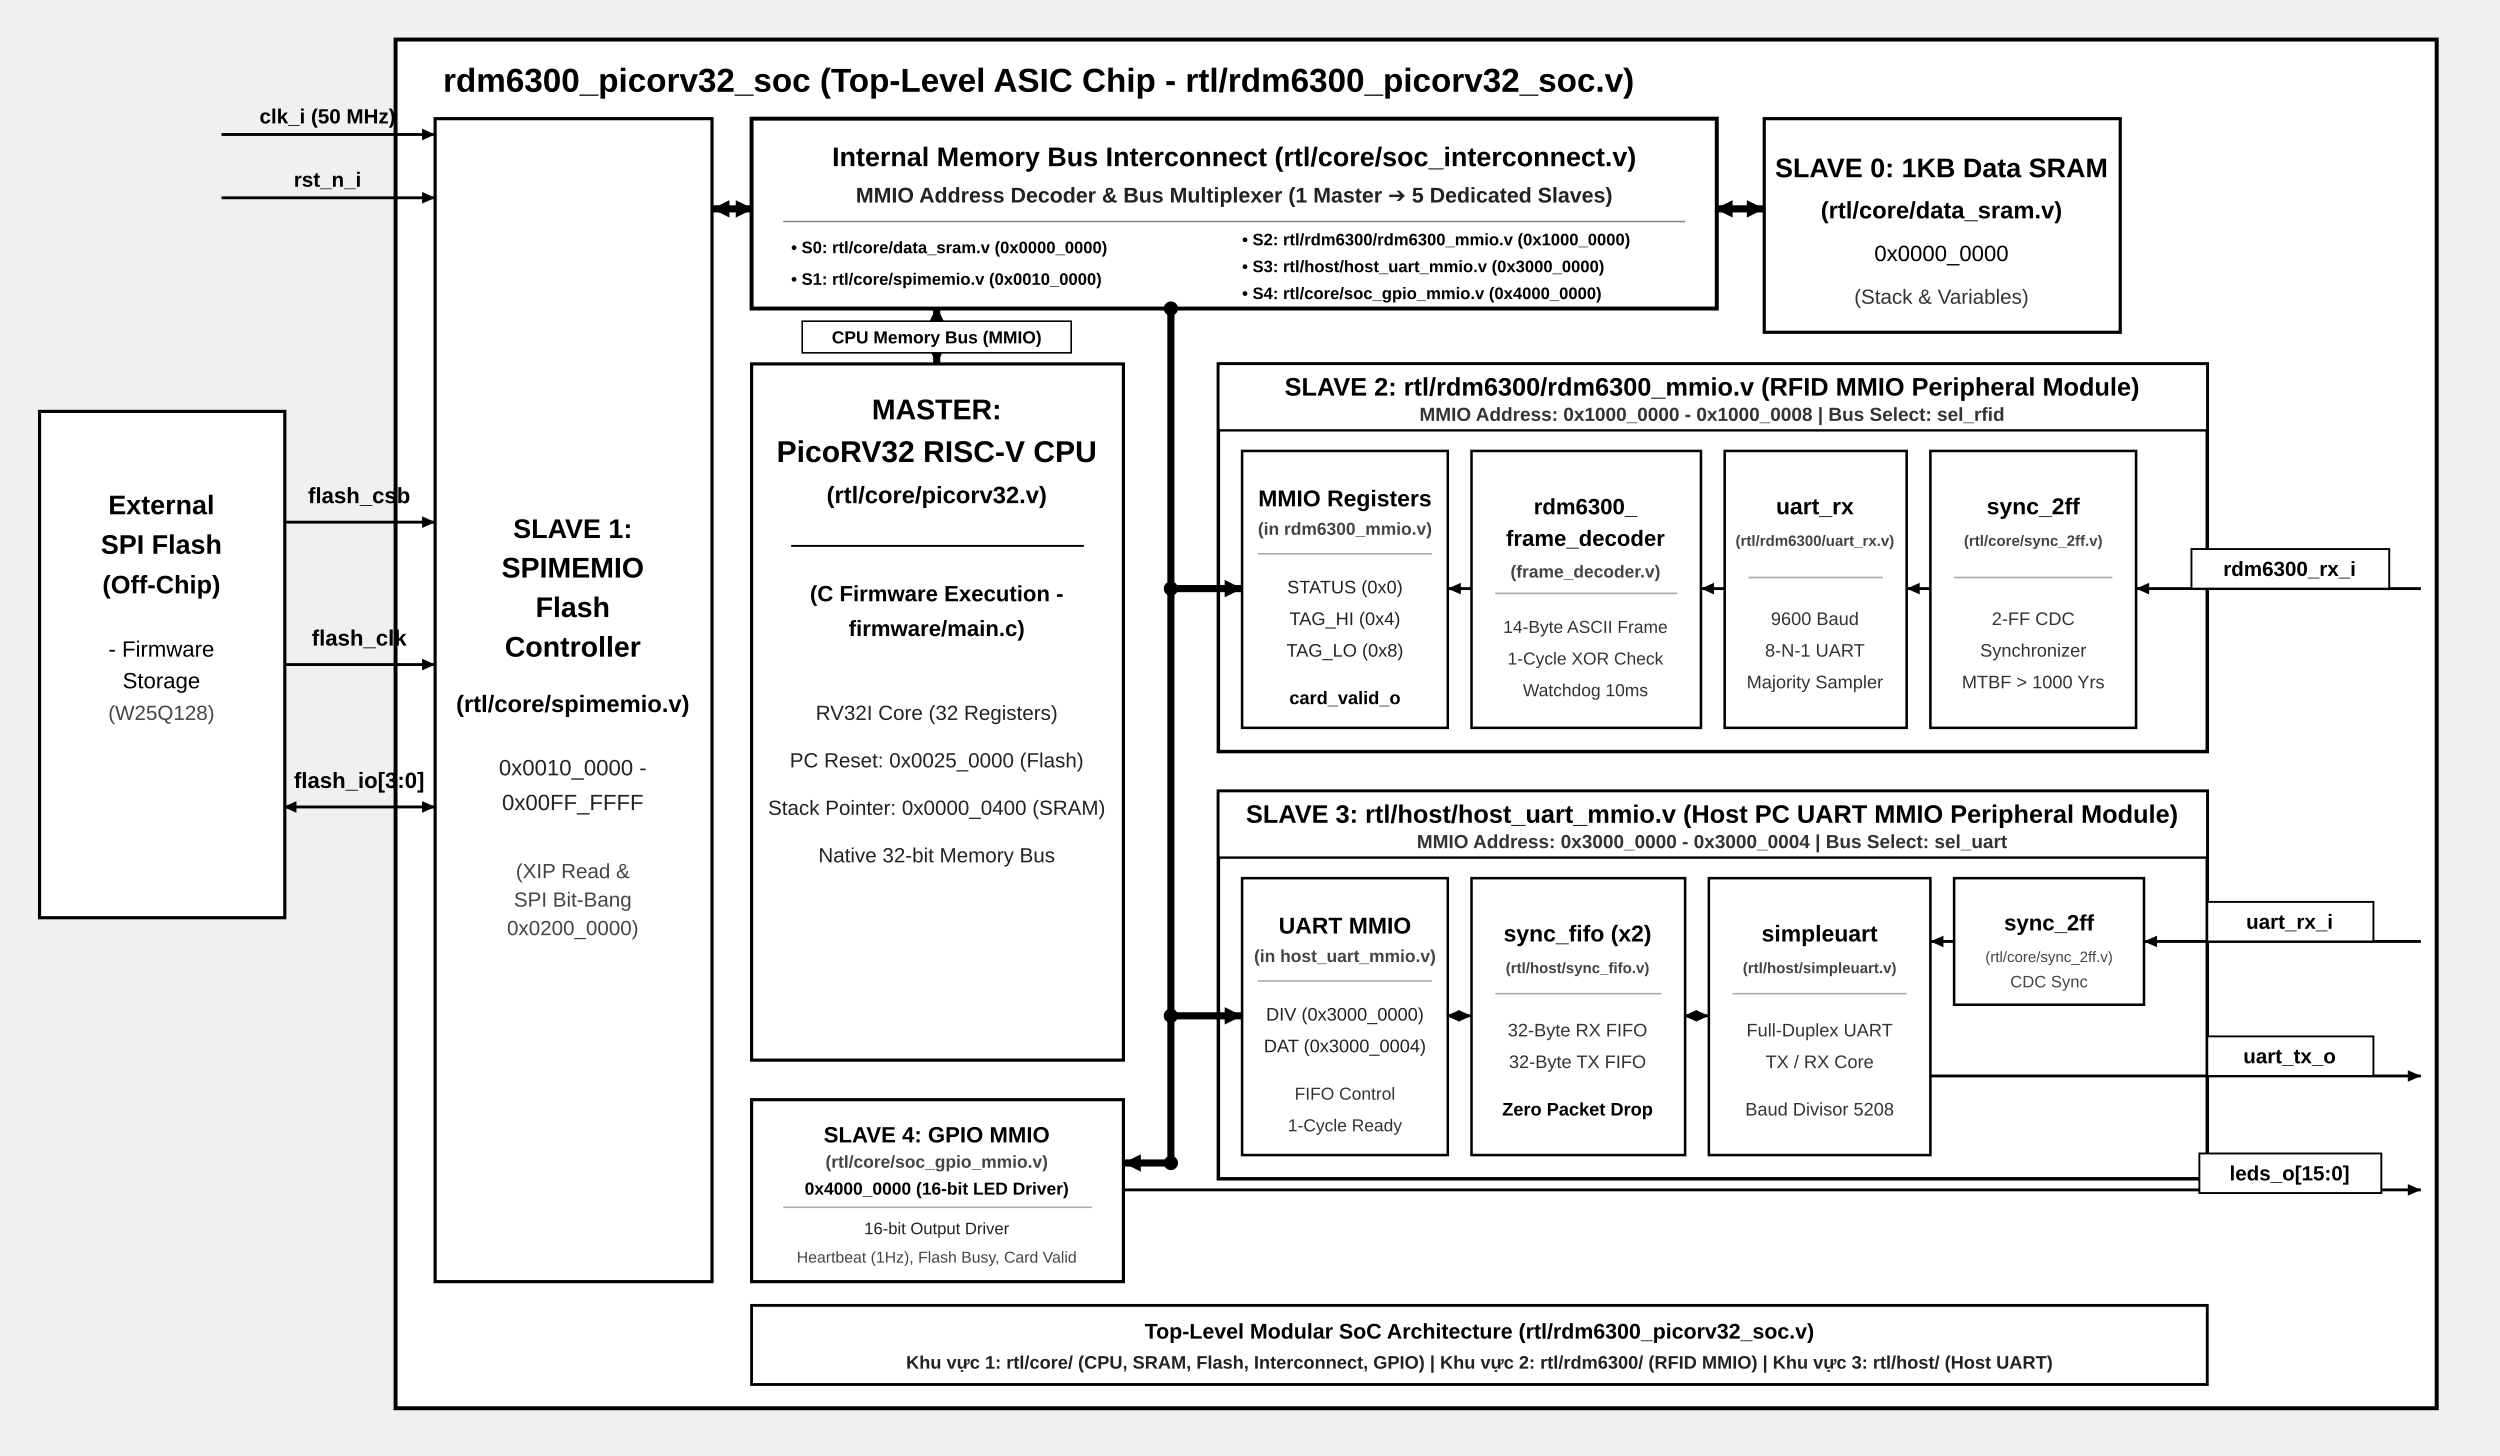
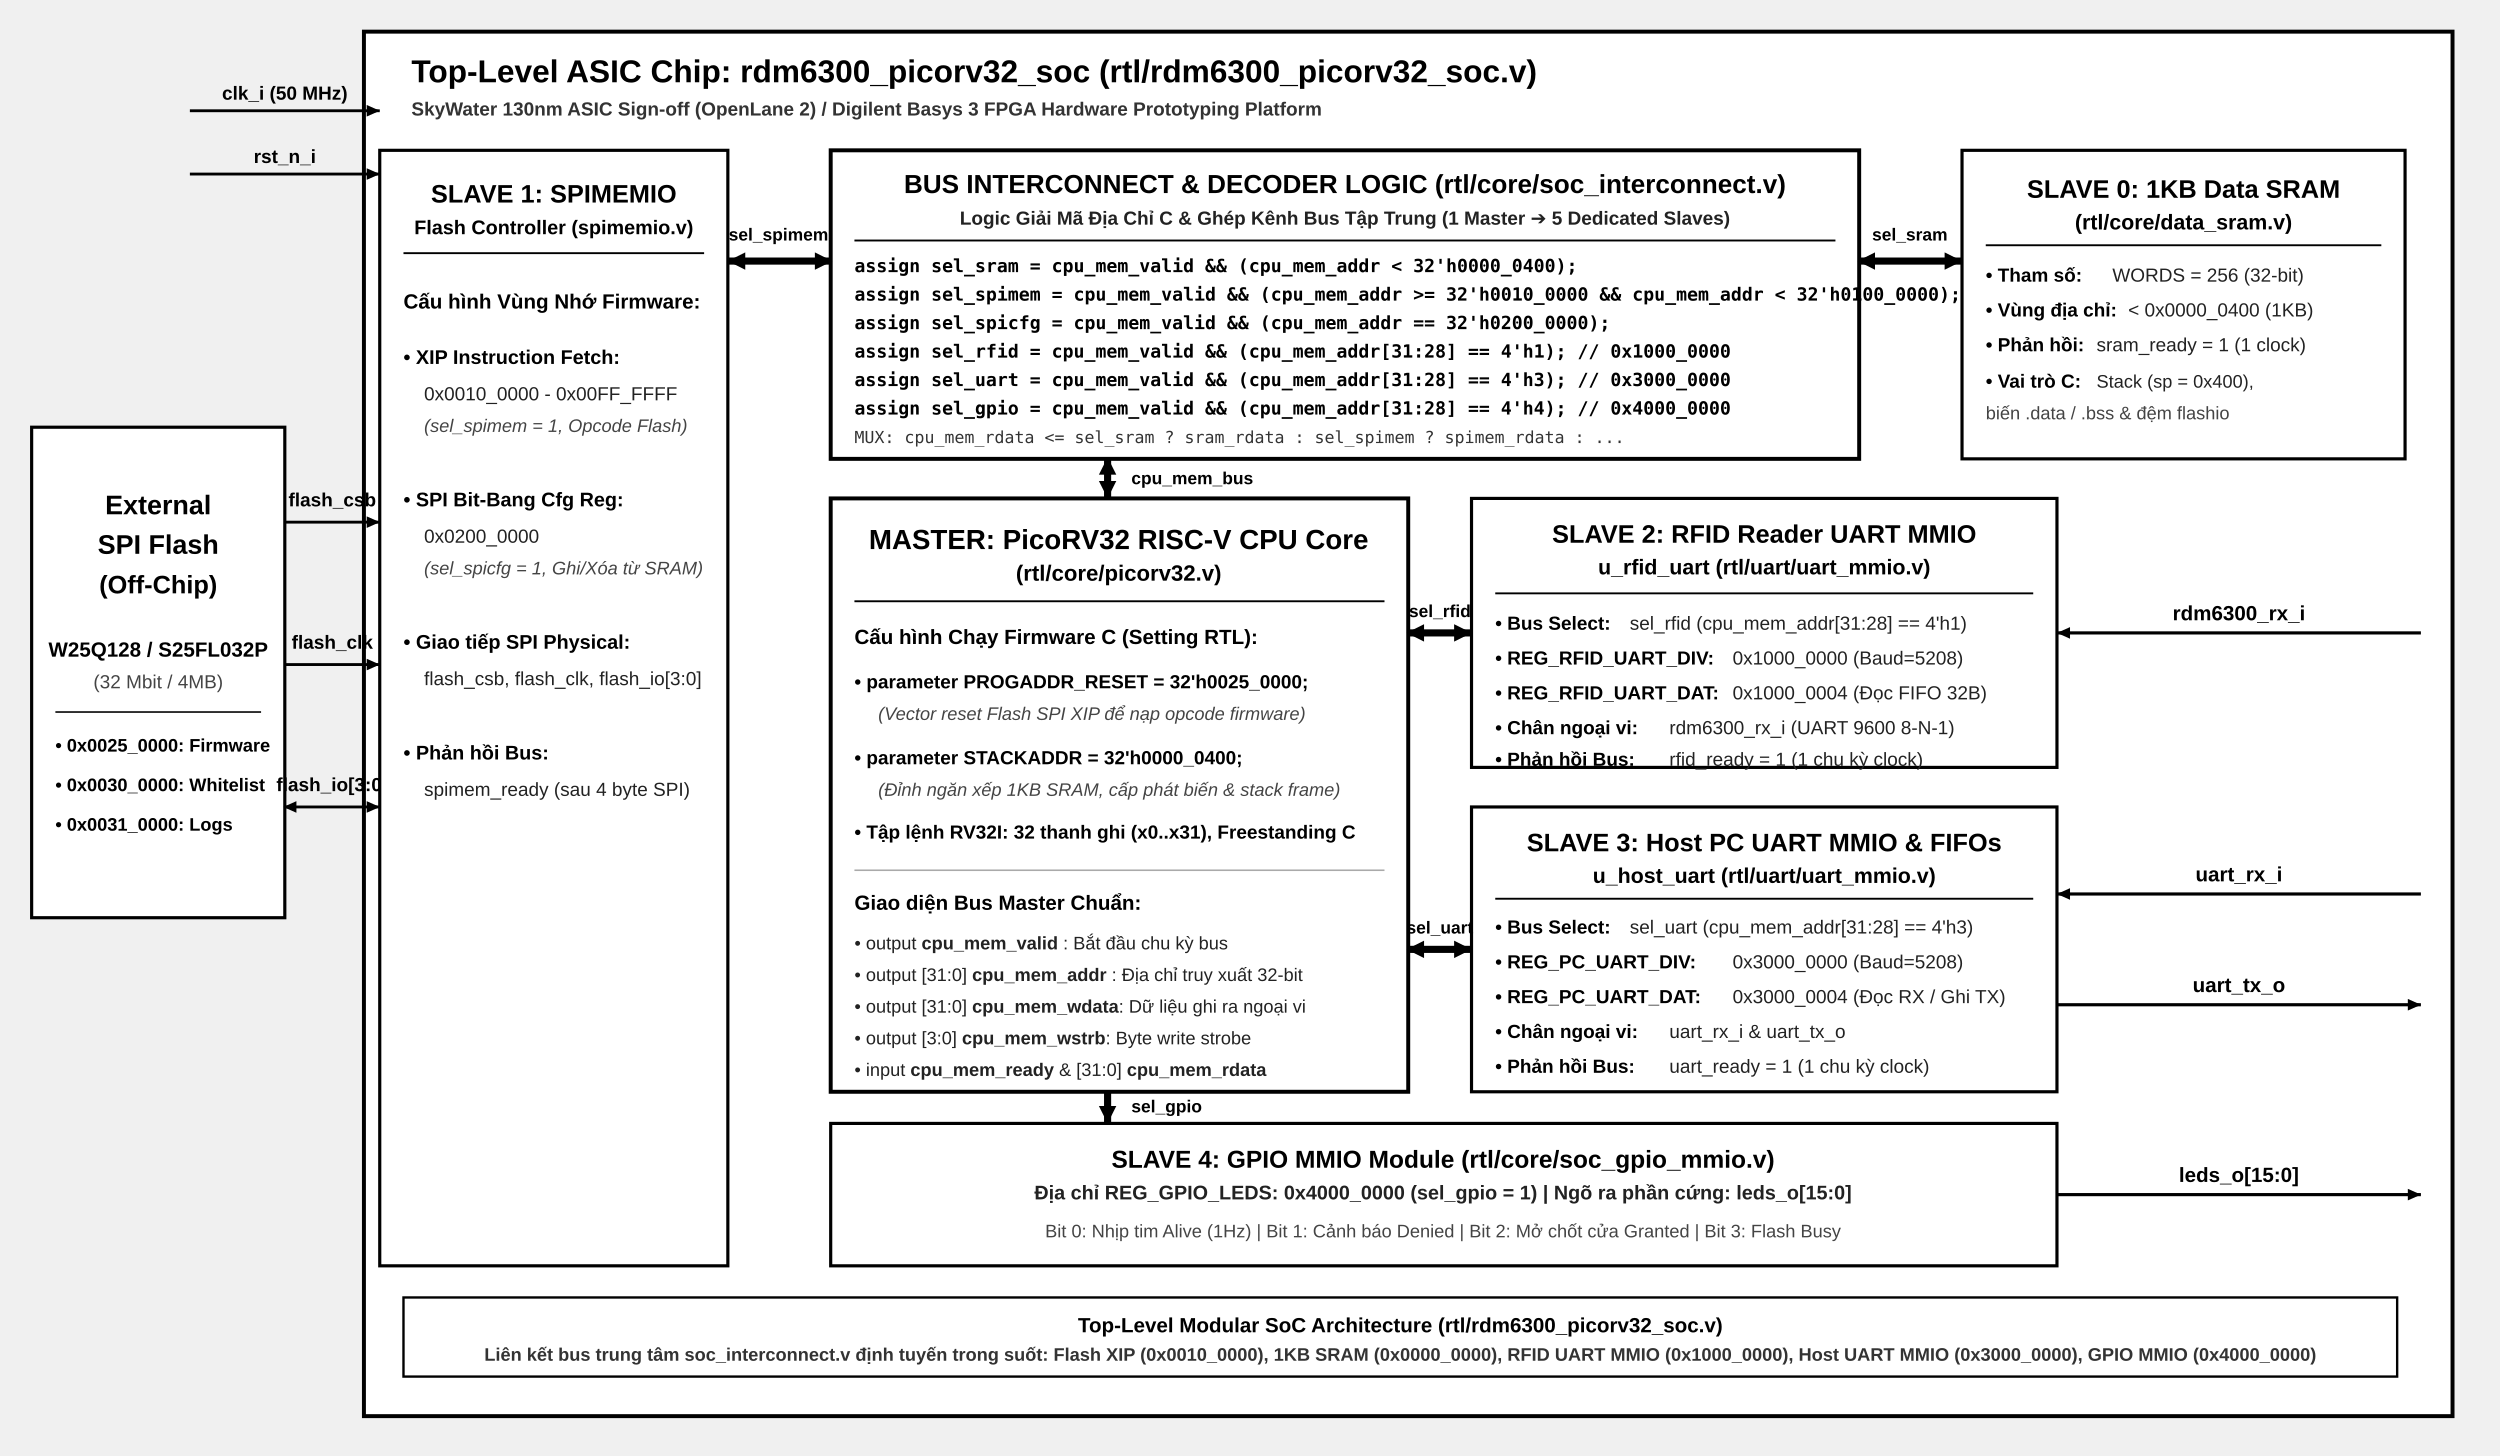
<svg xmlns="http://www.w3.org/2000/svg" viewBox="0 0 1580 920" width="100%" height="100%" style="background-color: #ffffff; font-family: Arial, Helvetica, sans-serif;">
  <defs>
    <marker id="arr_end" viewBox="0 0 12 12" refX="10" refY="6" markerWidth="11" markerHeight="11" markerUnits="userSpaceOnUse" orient="auto">
      <path d="M 1 2 L 10 6 L 1 10 z" fill="#000000" />
    </marker>
    <marker id="arr_start" viewBox="0 0 12 12" refX="2" refY="6" markerWidth="11" markerHeight="11" markerUnits="userSpaceOnUse" orient="auto">
      <path d="M 10 2 L 1 6 L 10 10 z" fill="#000000" />
    </marker>
    <marker id="bus_head_end" viewBox="0 0 14 14" refX="12" refY="7" markerWidth="14" markerHeight="14" markerUnits="userSpaceOnUse" orient="auto">
      <path d="M 1 1.5 L 12 7 L 1 12.5 z" fill="#000000" />
    </marker>
    <marker id="bus_head_start" viewBox="0 0 14 14" refX="2" refY="7" markerWidth="14" markerHeight="14" markerUnits="userSpaceOnUse" orient="auto">
      <path d="M 12 1.5 L 1 7 L 12 12.5 z" fill="#000000" />
    </marker>
  </defs>
-   <rect x="250" y="25" width="1290" height="865" fill="#ffffff" stroke="#000000" stroke-width="2.5" />
-   <text x="280" y="58" font-size="21" font-weight="bold" fill="#000000">rdm6300_picorv32_soc (Top-Level ASIC Chip - rtl/rdm6300_picorv32_soc.v)</text>
+   <rect x="230" y="20" width="1320" height="875" fill="#ffffff" stroke="#000000" stroke-width="2.5" />
+   <text x="260" y="52" font-size="20" font-weight="bold" fill="#000000">Top-Level ASIC Chip: rdm6300_picorv32_soc (rtl/rdm6300_picorv32_soc.v)</text>
+   <text x="260" y="73" font-size="12" font-weight="bold" fill="#333333">SkyWater 130nm ASIC Sign-off (OpenLane 2) / Digilent Basys 3 FPGA Hardware Prototyping Platform</text>
  <g stroke="#000000" stroke-width="1.8" fill="none">
-     <path d="M 140 85 L 275 85" marker-end="url(#arr_end)" />
-     <path d="M 140 125 L 275 125" marker-end="url(#arr_end)" />
+     <path d="M 120 70 L 240 70" marker-end="url(#arr_end)" />
+     <path d="M 120 110 L 240 110" marker-end="url(#arr_end)" />
  </g>
-   <text x="207" y="78" font-size="13" font-weight="bold" fill="#000000" text-anchor="middle">clk_i (50 MHz)</text>
-   <text x="207" y="118" font-size="13" font-weight="bold" fill="#000000" text-anchor="middle">rst_n_i</text>
-   <rect x="25" y="260" width="155" height="320" fill="#ffffff" stroke="#000000" stroke-width="2" />
-   <text x="102" y="325" font-size="17" font-weight="bold" fill="#000000" text-anchor="middle">External</text>
-   <text x="102" y="350" font-size="17" font-weight="bold" fill="#000000" text-anchor="middle">SPI Flash</text>
-   <text x="102" y="375" font-size="16" font-weight="bold" fill="#000000" text-anchor="middle">(Off-Chip)</text>
-   <text x="102" y="415" font-size="14" fill="#000000" text-anchor="middle">- Firmware</text>
-   <text x="102" y="435" font-size="14" fill="#000000" text-anchor="middle">Storage</text>
-   <text x="102" y="455" font-size="13" fill="#444444" text-anchor="middle">(W25Q128)</text>
+   <text x="180" y="63" font-size="12" font-weight="bold" fill="#000000" text-anchor="middle">clk_i (50 MHz)</text>
+   <text x="180" y="103" font-size="12" font-weight="bold" fill="#000000" text-anchor="middle">rst_n_i</text>
+   <rect x="20" y="270" width="160" height="310" fill="#ffffff" stroke="#000000" stroke-width="2" />
+   <text x="100" y="325" font-size="17" font-weight="bold" fill="#000000" text-anchor="middle">External</text>
+   <text x="100" y="350" font-size="17" font-weight="bold" fill="#000000" text-anchor="middle">SPI Flash</text>
+   <text x="100" y="375" font-size="16" font-weight="bold" fill="#000000" text-anchor="middle">(Off-Chip)</text>
+   <text x="100" y="415" font-size="13" font-weight="bold" fill="#000000" text-anchor="middle">W25Q128 / S25FL032P</text>
+   <text x="100" y="435" font-size="12" fill="#444444" text-anchor="middle">(32 Mbit / 4MB)</text>
+   <line x1="35" y1="450" x2="165" y2="450" stroke="#000000" stroke-width="1" />
+   <text x="35" y="475" font-size="11.5" font-weight="bold" fill="#000000">• 0x0025_0000: Firmware</text>
+   <text x="35" y="500" font-size="11.5" font-weight="bold" fill="#000000">• 0x0030_0000: Whitelist</text>
+   <text x="35" y="525" font-size="11.5" font-weight="bold" fill="#000000">• 0x0031_0000: Logs</text>
  <g stroke="#000000" stroke-width="1.8" fill="none">
-     <path d="M 180 330 L 275 330" marker-end="url(#arr_end)" />
-     <path d="M 180 420 L 275 420" marker-end="url(#arr_end)" />
-     <path d="M 180 510 L 275 510" marker-start="url(#arr_start)" marker-end="url(#arr_end)" />
+     <path d="M 180 330 L 240 330" marker-end="url(#arr_end)" />
+     <path d="M 180 420 L 240 420" marker-end="url(#arr_end)" />
+     <path d="M 180 510 L 240 510" marker-start="url(#arr_start)" marker-end="url(#arr_end)" />
  </g>
-   <text x="227" y="318" font-size="14" font-weight="bold" fill="#000000" text-anchor="middle">flash_csb</text>
-   <text x="227" y="408" font-size="14" font-weight="bold" fill="#000000" text-anchor="middle">flash_clk</text>
-   <text x="227" y="498" font-size="14" font-weight="bold" fill="#000000" text-anchor="middle">flash_io[3:0]</text>
-   <rect x="275" y="75" width="175" height="735" fill="#ffffff" stroke="#000000" stroke-width="2" />
-   <text x="362" y="340" font-size="17" font-weight="bold" fill="#000000" text-anchor="middle">SLAVE 1:</text>
-   <text x="362" y="365" font-size="18" font-weight="bold" fill="#000000" text-anchor="middle">SPIMEMIO</text>
-   <text x="362" y="390" font-size="18" font-weight="bold" fill="#000000" text-anchor="middle">Flash</text>
-   <text x="362" y="415" font-size="18" font-weight="bold" fill="#000000" text-anchor="middle">Controller</text>
-   <text x="362" y="450" font-size="15" font-weight="bold" fill="#000000" text-anchor="middle">(rtl/core/spimemio.v)</text>
-   <text x="362" y="490" font-size="14" fill="#222222" text-anchor="middle">0x0010_0000 -</text>
-   <text x="362" y="512" font-size="14" fill="#222222" text-anchor="middle">0x00FF_FFFF</text>
-   <text x="362" y="555" font-size="13" fill="#444444" text-anchor="middle">(XIP Read &amp;</text>
-   <text x="362" y="573" font-size="13" fill="#444444" text-anchor="middle">SPI Bit-Bang</text>
-   <text x="362" y="591" font-size="13" fill="#444444" text-anchor="middle">0x0200_0000)</text>
-   <rect x="475" y="75" width="610" height="120" fill="#ffffff" stroke="#000000" stroke-width="2.5" />
-   <text x="780" y="105" font-size="17" font-weight="bold" fill="#000000" text-anchor="middle">Internal Memory Bus Interconnect (rtl/core/soc_interconnect.v)</text>
-   <text x="780" y="128" font-size="13.5" font-weight="bold" fill="#222222" text-anchor="middle">MMIO Address Decoder &amp; Bus Multiplexer (1 Master ➔ 5 Dedicated Slaves)</text>
-   <line x1="495" y1="140" x2="1065" y2="140" stroke="#888888" stroke-width="1" />
-   <text x="500" y="160" font-size="10.5" font-weight="bold" fill="#000000">• S0: rtl/core/data_sram.v (0x0000_0000)</text>
-   <text x="500" y="180" font-size="10.5" font-weight="bold" fill="#000000">• S1: rtl/core/spimemio.v (0x0010_0000)</text>
-   <text x="785" y="155" font-size="10.5" font-weight="bold" fill="#000000">• S2: rtl/rdm6300/rdm6300_mmio.v (0x1000_0000)</text>
-   <text x="785" y="172" font-size="10.5" font-weight="bold" fill="#000000">• S3: rtl/host/host_uart_mmio.v (0x3000_0000)</text>
-   <text x="785" y="189" font-size="10.5" font-weight="bold" fill="#000000">• S4: rtl/core/soc_gpio_mmio.v (0x4000_0000)</text>
-   <rect x="1115" y="75" width="225" height="135" fill="#ffffff" stroke="#000000" stroke-width="2" />
-   <text x="1227" y="112" font-size="17" font-weight="bold" fill="#000000" text-anchor="middle">SLAVE 0: 1KB Data SRAM</text>
-   <text x="1227" y="138" font-size="15" font-weight="bold" fill="#000000" text-anchor="middle">(rtl/core/data_sram.v)</text>
-   <text x="1227" y="165" font-size="14" fill="#000000" text-anchor="middle">0x0000_0000</text>
-   <text x="1227" y="192" font-size="13" fill="#333333" text-anchor="middle">(Stack &amp; Variables)</text>
-   <rect x="475" y="230" width="235" height="440" fill="#ffffff" stroke="#000000" stroke-width="2" />
-   <text x="592" y="265" font-size="18" font-weight="bold" fill="#000000" text-anchor="middle">MASTER:</text>
-   <text x="592" y="292" font-size="19" font-weight="bold" fill="#000000" text-anchor="middle">PicoRV32 RISC-V CPU</text>
-   <text x="592" y="318" font-size="15" font-weight="bold" fill="#000000" text-anchor="middle">(rtl/core/picorv32.v)</text>
-   <line x1="500" y1="345" x2="685" y2="345" stroke="#000000" stroke-width="1.2" />
-   <text x="592" y="380" font-size="14" font-weight="bold" fill="#000000" text-anchor="middle">(C Firmware Execution -</text>
-   <text x="592" y="402" font-size="14" font-weight="bold" fill="#000000" text-anchor="middle">firmware/main.c)</text>
-   <text x="592" y="455" font-size="13" fill="#222222" text-anchor="middle">RV32I Core (32 Registers)</text>
-   <text x="592" y="485" font-size="13" fill="#222222" text-anchor="middle">PC Reset: 0x0025_0000 (Flash)</text>
-   <text x="592" y="515" font-size="13" fill="#222222" text-anchor="middle">Stack Pointer: 0x0000_0400 (SRAM)</text>
-   <text x="592" y="545" font-size="13" fill="#222222" text-anchor="middle">Native 32-bit Memory Bus</text>
-   <rect x="770" y="230" width="625" height="245" fill="#ffffff" stroke="#000000" stroke-width="2.2" />
-   <rect x="770" y="230" width="625" height="42" fill="#ffffff" stroke="#000000" stroke-width="1.5" />
-   <text x="1082" y="250" font-size="16" font-weight="bold" fill="#000000" text-anchor="middle">SLAVE 2: rtl/rdm6300/rdm6300_mmio.v (RFID MMIO Peripheral Module)</text>
-   <text x="1082" y="266" font-size="12" font-weight="bold" fill="#333333" text-anchor="middle">MMIO Address: 0x1000_0000 - 0x1000_0008 | Bus Select: sel_rfid</text>
-   <rect x="785" y="285" width="130" height="175" fill="#ffffff" stroke="#000000" stroke-width="1.6" />
-   <text x="850" y="320" font-size="14.5" font-weight="bold" fill="#000000" text-anchor="middle">MMIO Registers</text>
-   <text x="850" y="338" font-size="11" font-weight="bold" fill="#444444" text-anchor="middle">(in rdm6300_mmio.v)</text>
-   <line x1="795" y1="350" x2="905" y2="350" stroke="#aaaaaa" />
-   <text x="850" y="375" font-size="11.5" fill="#222222" text-anchor="middle">STATUS (0x0)</text>
-   <text x="850" y="395" font-size="11.5" fill="#222222" text-anchor="middle">TAG_HI (0x4)</text>
-   <text x="850" y="415" font-size="11.5" fill="#222222" text-anchor="middle">TAG_LO (0x8)</text>
-   <text x="850" y="445" font-size="11.5" font-weight="bold" fill="#000000" text-anchor="middle">card_valid_o</text>
-   <rect x="930" y="285" width="145" height="175" fill="#ffffff" stroke="#000000" stroke-width="1.6" />
-   <text x="1002" y="325" font-size="14" font-weight="bold" fill="#000000" text-anchor="middle">rdm6300_</text>
-   <text x="1002" y="345" font-size="14" font-weight="bold" fill="#000000" text-anchor="middle">frame_decoder</text>
-   <text x="1002" y="365" font-size="11" font-weight="bold" fill="#444444" text-anchor="middle">(frame_decoder.v)</text>
-   <line x1="945" y1="375" x2="1060" y2="375" stroke="#aaaaaa" />
-   <text x="1002" y="400" font-size="11" fill="#333333" text-anchor="middle">14-Byte ASCII Frame</text>
-   <text x="1002" y="420" font-size="11" fill="#333333" text-anchor="middle">1-Cycle XOR Check</text>
-   <text x="1002" y="440" font-size="11" fill="#333333" text-anchor="middle">Watchdog 10ms</text>
-   <rect x="1090" y="285" width="115" height="175" fill="#ffffff" stroke="#000000" stroke-width="1.6" />
-   <text x="1147" y="325" font-size="14.5" font-weight="bold" fill="#000000" text-anchor="middle">uart_rx</text>
-   <text x="1147" y="345" font-size="9.5" font-weight="bold" fill="#444444" text-anchor="middle">(rtl/rdm6300/uart_rx.v)</text>
-   <line x1="1105" y1="365" x2="1190" y2="365" stroke="#aaaaaa" />
-   <text x="1147" y="395" font-size="11.5" fill="#333333" text-anchor="middle">9600 Baud</text>
-   <text x="1147" y="415" font-size="11.5" fill="#333333" text-anchor="middle">8-N-1 UART</text>
-   <text x="1147" y="435" font-size="11.5" fill="#333333" text-anchor="middle">Majority Sampler</text>
-   <rect x="1220" y="285" width="130" height="175" fill="#ffffff" stroke="#000000" stroke-width="1.6" />
-   <text x="1285" y="325" font-size="14.5" font-weight="bold" fill="#000000" text-anchor="middle">sync_2ff</text>
-   <text x="1285" y="345" font-size="9.5" font-weight="bold" fill="#444444" text-anchor="middle">(rtl/core/sync_2ff.v)</text>
-   <line x1="1235" y1="365" x2="1335" y2="365" stroke="#aaaaaa" />
-   <text x="1285" y="395" font-size="11.5" fill="#333333" text-anchor="middle">2-FF CDC</text>
-   <text x="1285" y="415" font-size="11.5" fill="#333333" text-anchor="middle">Synchronizer</text>
-   <text x="1285" y="435" font-size="11.5" fill="#333333" text-anchor="middle">MTBF &gt; 1000 Yrs</text>
-   <g stroke="#000000" stroke-width="1.8" fill="none">
-     <path d="M 1530 372 L 1350 372" marker-end="url(#arr_end)" />
-     <path d="M 1220 372 L 1205 372" marker-end="url(#arr_end)" />
-     <path d="M 1090 372 L 1075 372" marker-end="url(#arr_end)" />
-     <path d="M 930 372 L 915 372" marker-end="url(#arr_end)" />
+   <text x="210" y="320" font-size="12" font-weight="bold" fill="#000000" text-anchor="middle">flash_csb</text>
+   <text x="210" y="410" font-size="12" font-weight="bold" fill="#000000" text-anchor="middle">flash_clk</text>
+   <text x="210" y="500" font-size="12" font-weight="bold" fill="#000000" text-anchor="middle">flash_io[3:0]</text>
+   <rect x="240" y="95" width="220" height="705" fill="#ffffff" stroke="#000000" stroke-width="2" />
+   <text x="350" y="128" font-size="16" font-weight="bold" fill="#000000" text-anchor="middle">SLAVE 1: SPIMEMIO</text>
+   <text x="350" y="148" font-size="12.5" font-weight="bold" fill="#000000" text-anchor="middle">Flash Controller (spimemio.v)</text>
+   <line x1="255" y1="160" x2="445" y2="160" stroke="#000000" stroke-width="1.2" />
+   <text x="255" y="195" font-size="13" font-weight="bold" fill="#000000">Cấu hình Vùng Nhớ Firmware:</text>
+   <text x="255" y="230" font-size="12.5" font-weight="bold" fill="#000000">• XIP Instruction Fetch:</text>
+   <text x="268" y="253" font-size="12" fill="#222222">0x0010_0000 - 0x00FF_FFFF</text>
+   <text x="268" y="273" font-size="11.5" font-style="italic" fill="#444444">(sel_spimem = 1, Opcode Flash)</text>
+   <text x="255" y="320" font-size="12.5" font-weight="bold" fill="#000000">• SPI Bit-Bang Cfg Reg:</text>
+   <text x="268" y="343" font-size="12" fill="#222222">0x0200_0000</text>
+   <text x="268" y="363" font-size="11.5" font-style="italic" fill="#444444">(sel_spicfg = 1, Ghi/Xóa từ SRAM)</text>
+   <text x="255" y="410" font-size="12.5" font-weight="bold" fill="#000000">• Giao tiếp SPI Physical:</text>
+   <text x="268" y="433" font-size="12" fill="#222222">flash_csb, flash_clk, flash_io[3:0]</text>
+   <text x="255" y="480" font-size="12.5" font-weight="bold" fill="#000000">• Phản hồi Bus:</text>
+   <text x="268" y="503" font-size="12" fill="#222222">spimem_ready (sau 4 byte SPI)</text>
+   <rect x="525" y="95" width="650" height="195" fill="#ffffff" stroke="#000000" stroke-width="2.5" />
+   <text x="850" y="122" font-size="16.5" font-weight="bold" fill="#000000" text-anchor="middle">BUS INTERCONNECT &amp; DECODER LOGIC (rtl/core/soc_interconnect.v)</text>
+   <text x="850" y="142" font-size="12" font-weight="bold" fill="#222222" text-anchor="middle">Logic Giải Mã Địa Chỉ C &amp; Ghép Kênh Bus Tập Trung (1 Master ➔ 5 Dedicated Slaves)</text>
+   <line x1="540" y1="152" x2="1160" y2="152" stroke="#000000" stroke-width="1.2" />
+   <text x="540" y="172" font-size="11.5" font-family="Consolas,monospace" font-weight="bold" fill="#000000">assign sel_sram   = cpu_mem_valid &amp;&amp; (cpu_mem_addr &lt; 32'h0000_0400);</text>
+   <text x="540" y="190" font-size="11.5" font-family="Consolas,monospace" font-weight="bold" fill="#000000">assign sel_spimem = cpu_mem_valid &amp;&amp; (cpu_mem_addr &gt;= 32'h0010_0000 &amp;&amp; cpu_mem_addr &lt; 32'h0100_0000);</text>
+   <text x="540" y="208" font-size="11.5" font-family="Consolas,monospace" font-weight="bold" fill="#000000">assign sel_spicfg = cpu_mem_valid &amp;&amp; (cpu_mem_addr == 32'h0200_0000);</text>
+   <text x="540" y="226" font-size="11.5" font-family="Consolas,monospace" font-weight="bold" fill="#000000">assign sel_rfid   = cpu_mem_valid &amp;&amp; (cpu_mem_addr[31:28] == 4'h1);  // 0x1000_0000</text>
+   <text x="540" y="244" font-size="11.5" font-family="Consolas,monospace" font-weight="bold" fill="#000000">assign sel_uart   = cpu_mem_valid &amp;&amp; (cpu_mem_addr[31:28] == 4'h3);  // 0x3000_0000</text>
+   <text x="540" y="262" font-size="11.5" font-family="Consolas,monospace" font-weight="bold" fill="#000000">assign sel_gpio   = cpu_mem_valid &amp;&amp; (cpu_mem_addr[31:28] == 4'h4);  // 0x4000_0000</text>
+   <text x="540" y="280" font-size="10.5" font-family="Consolas,monospace" fill="#333333">MUX: cpu_mem_rdata &lt;= sel_sram ? sram_rdata : sel_spimem ? spimem_rdata : ...</text>
+   <rect x="1240" y="95" width="280" height="195" fill="#ffffff" stroke="#000000" stroke-width="2" />
+   <text x="1380" y="125" font-size="16" font-weight="bold" fill="#000000" text-anchor="middle">SLAVE 0: 1KB Data SRAM</text>
+   <text x="1380" y="145" font-size="13.5" font-weight="bold" fill="#000000" text-anchor="middle">(rtl/core/data_sram.v)</text>
+   <line x1="1255" y1="155" x2="1505" y2="155" stroke="#000000" stroke-width="1.2" />
+   <text x="1255" y="178" font-size="12" font-weight="bold" fill="#000000">• Tham số:</text>
+   <text x="1335" y="178" font-size="12" fill="#222222">WORDS = 256 (32-bit)</text>
+   <text x="1255" y="200" font-size="12" font-weight="bold" fill="#000000">• Vùng địa chỉ:</text>
+   <text x="1345" y="200" font-size="12" fill="#222222">&lt; 0x0000_0400 (1KB)</text>
+   <text x="1255" y="222" font-size="12" font-weight="bold" fill="#000000">• Phản hồi:</text>
+   <text x="1325" y="222" font-size="12" fill="#222222">sram_ready = 1 (1 clock)</text>
+   <text x="1255" y="245" font-size="12" font-weight="bold" fill="#000000">• Vai trò C:</text>
+   <text x="1325" y="245" font-size="11.5" fill="#222222">Stack (sp = 0x400),</text>
+   <text x="1255" y="265" font-size="11.5" fill="#444444">biến .data / .bss &amp; đệm flashio</text>
+   <rect x="525" y="315" width="365" height="375" fill="#ffffff" stroke="#000000" stroke-width="2.5" />
+   <text x="707" y="347" font-size="17.5" font-weight="bold" fill="#000000" text-anchor="middle">MASTER: PicoRV32 RISC-V CPU Core</text>
+   <text x="707" y="367" font-size="14" font-weight="bold" fill="#000000" text-anchor="middle">(rtl/core/picorv32.v)</text>
+   <line x1="540" y1="380" x2="875" y2="380" stroke="#000000" stroke-width="1.2" />
+   <text x="540" y="407" font-size="13" font-weight="bold" fill="#000000">Cấu hình Chạy Firmware C (Setting RTL):</text>
+   <text x="540" y="435" font-size="12" font-weight="bold" fill="#000000">• parameter PROGADDR_RESET = 32'h0025_0000;</text>
+   <text x="555" y="455" font-size="11.5" font-style="italic" fill="#444444">(Vector reset Flash SPI XIP để nạp opcode firmware)</text>
+   <text x="540" y="483" font-size="12" font-weight="bold" fill="#000000">• parameter STACKADDR      = 32'h0000_0400;</text>
+   <text x="555" y="503" font-size="11.5" font-style="italic" fill="#444444">(Đỉnh ngăn xếp 1KB SRAM, cấp phát biến &amp; stack frame)</text>
+   <text x="540" y="530" font-size="12" font-weight="bold" fill="#000000">• Tập lệnh RV32I: 32 thanh ghi (x0..x31), Freestanding C</text>
+   <line x1="540" y1="550" x2="875" y2="550" stroke="#aaaaaa" stroke-width="1" />
+   <text x="540" y="575" font-size="13" font-weight="bold" fill="#000000">Giao diện Bus Master Chuẩn:</text>
+   <text x="540" y="600" font-size="11.5" fill="#222222">• output <tspan font-weight="bold">cpu_mem_valid</tspan> : Bắt đầu chu kỳ bus</text>
+   <text x="540" y="620" font-size="11.5" fill="#222222">• output [31:0] <tspan font-weight="bold">cpu_mem_addr</tspan> : Địa chỉ truy xuất 32-bit</text>
+   <text x="540" y="640" font-size="11.5" fill="#222222">• output [31:0] <tspan font-weight="bold">cpu_mem_wdata</tspan>: Dữ liệu ghi ra ngoại vi</text>
+   <text x="540" y="660" font-size="11.5" fill="#222222">• output [3:0] <tspan font-weight="bold">cpu_mem_wstrb</tspan>: Byte write strobe</text>
+   <text x="540" y="680" font-size="11.5" fill="#222222">• input <tspan font-weight="bold">cpu_mem_ready</tspan> &amp; [31:0] <tspan font-weight="bold">cpu_mem_rdata</tspan>
+   </text>
+   <rect x="930" y="315" width="370" height="170" fill="#ffffff" stroke="#000000" stroke-width="2" />
+   <text x="1115" y="343" font-size="16" font-weight="bold" fill="#000000" text-anchor="middle">SLAVE 2: RFID Reader UART MMIO</text>
+   <text x="1115" y="363" font-size="13.5" font-weight="bold" fill="#000000" text-anchor="middle">u_rfid_uart (rtl/uart/uart_mmio.v)</text>
+   <line x1="945" y1="375" x2="1285" y2="375" stroke="#000000" stroke-width="1.2" />
+   <text x="945" y="398" font-size="12" font-weight="bold" fill="#000000">• Bus Select:</text>
+   <text x="1030" y="398" font-size="12" fill="#222222">sel_rfid (cpu_mem_addr[31:28] == 4'h1)</text>
+   <text x="945" y="420" font-size="12" font-weight="bold" fill="#000000">• REG_RFID_UART_DIV:</text>
+   <text x="1095" y="420" font-size="12" fill="#222222">0x1000_0000 (Baud=5208)</text>
+   <text x="945" y="442" font-size="12" font-weight="bold" fill="#000000">• REG_RFID_UART_DAT:</text>
+   <text x="1095" y="442" font-size="12" fill="#222222">0x1000_0004 (Đọc FIFO 32B)</text>
+   <text x="945" y="464" font-size="12" font-weight="bold" fill="#000000">• Chân ngoại vi:</text>
+   <text x="1055" y="464" font-size="12" fill="#222222">rdm6300_rx_i (UART 9600 8-N-1)</text>
+   <text x="945" y="484" font-size="12" font-weight="bold" fill="#000000">• Phản hồi Bus:</text>
+   <text x="1055" y="484" font-size="12" fill="#222222">rfid_ready = 1 (1 chu kỳ clock)</text>
+   <path d="M 1530 400 L 1300 400" stroke="#000000" stroke-width="2" fill="none" marker-end="url(#arr_end)" />
+   <text x="1415" y="392" font-size="13" font-weight="bold" fill="#000000" text-anchor="middle">rdm6300_rx_i</text>
+   <rect x="930" y="510" width="370" height="180" fill="#ffffff" stroke="#000000" stroke-width="2" />
+   <text x="1115" y="538" font-size="16" font-weight="bold" fill="#000000" text-anchor="middle">SLAVE 3: Host PC UART MMIO &amp; FIFOs</text>
+   <text x="1115" y="558" font-size="13.5" font-weight="bold" fill="#000000" text-anchor="middle">u_host_uart (rtl/uart/uart_mmio.v)</text>
+   <line x1="945" y1="568" x2="1285" y2="568" stroke="#000000" stroke-width="1.2" />
+   <text x="945" y="590" font-size="12" font-weight="bold" fill="#000000">• Bus Select:</text>
+   <text x="1030" y="590" font-size="12" fill="#222222">sel_uart (cpu_mem_addr[31:28] == 4'h3)</text>
+   <text x="945" y="612" font-size="12" font-weight="bold" fill="#000000">• REG_PC_UART_DIV:</text>
+   <text x="1095" y="612" font-size="12" fill="#222222">0x3000_0000 (Baud=5208)</text>
+   <text x="945" y="634" font-size="12" font-weight="bold" fill="#000000">• REG_PC_UART_DAT:</text>
+   <text x="1095" y="634" font-size="12" fill="#222222">0x3000_0004 (Đọc RX / Ghi TX)</text>
+   <text x="945" y="656" font-size="12" font-weight="bold" fill="#000000">• Chân ngoại vi:</text>
+   <text x="1055" y="656" font-size="12" fill="#222222">uart_rx_i &amp; uart_tx_o</text>
+   <text x="945" y="678" font-size="12" font-weight="bold" fill="#000000">• Phản hồi Bus:</text>
+   <text x="1055" y="678" font-size="12" fill="#222222">uart_ready = 1 (1 chu kỳ clock)</text>
+   <g stroke="#000000" stroke-width="2" fill="none">
+     <path d="M 1530 565 L 1300 565" marker-end="url(#arr_end)" />
+     <path d="M 1300 635 L 1530 635" marker-end="url(#arr_end)" />
  </g>
-   <rect x="1385" y="347" width="125" height="25" fill="#ffffff" stroke="#000000" stroke-width="1.2" />
-   <text x="1447" y="364" font-size="13" font-weight="bold" fill="#000000" text-anchor="middle">rdm6300_rx_i</text>
-   <rect x="770" y="500" width="625" height="245" fill="#ffffff" stroke="#000000" stroke-width="2.2" />
-   <rect x="770" y="500" width="625" height="42" fill="#ffffff" stroke="#000000" stroke-width="1.5" />
-   <text x="1082" y="520" font-size="16" font-weight="bold" fill="#000000" text-anchor="middle">SLAVE 3: rtl/host/host_uart_mmio.v (Host PC UART MMIO Peripheral Module)</text>
-   <text x="1082" y="536" font-size="12" font-weight="bold" fill="#333333" text-anchor="middle">MMIO Address: 0x3000_0000 - 0x3000_0004 | Bus Select: sel_uart</text>
-   <rect x="785" y="555" width="130" height="175" fill="#ffffff" stroke="#000000" stroke-width="1.6" />
-   <text x="850" y="590" font-size="14.5" font-weight="bold" fill="#000000" text-anchor="middle">UART MMIO</text>
-   <text x="850" y="608" font-size="11" font-weight="bold" fill="#444444" text-anchor="middle">(in host_uart_mmio.v)</text>
-   <line x1="795" y1="620" x2="905" y2="620" stroke="#aaaaaa" />
-   <text x="850" y="645" font-size="11.5" fill="#222222" text-anchor="middle">DIV (0x3000_0000)</text>
-   <text x="850" y="665" font-size="11.5" fill="#222222" text-anchor="middle">DAT (0x3000_0004)</text>
-   <text x="850" y="695" font-size="11" fill="#333333" text-anchor="middle">FIFO Control</text>
-   <text x="850" y="715" font-size="11" fill="#333333" text-anchor="middle">1-Cycle Ready</text>
-   <rect x="930" y="555" width="135" height="175" fill="#ffffff" stroke="#000000" stroke-width="1.6" />
-   <text x="997" y="595" font-size="14.5" font-weight="bold" fill="#000000" text-anchor="middle">sync_fifo (x2)</text>
-   <text x="997" y="615" font-size="9.5" font-weight="bold" fill="#444444" text-anchor="middle">(rtl/host/sync_fifo.v)</text>
-   <line x1="945" y1="628" x2="1050" y2="628" stroke="#aaaaaa" />
-   <text x="997" y="655" font-size="11.5" fill="#333333" text-anchor="middle">32-Byte RX FIFO</text>
-   <text x="997" y="675" font-size="11.5" fill="#333333" text-anchor="middle">32-Byte TX FIFO</text>
-   <text x="997" y="705" font-size="11.5" font-weight="bold" fill="#000000" text-anchor="middle">Zero Packet Drop</text>
-   <rect x="1080" y="555" width="140" height="175" fill="#ffffff" stroke="#000000" stroke-width="1.6" />
-   <text x="1150" y="595" font-size="14.5" font-weight="bold" fill="#000000" text-anchor="middle">simpleuart</text>
-   <text x="1150" y="615" font-size="9.5" font-weight="bold" fill="#444444" text-anchor="middle">(rtl/host/simpleuart.v)</text>
-   <line x1="1095" y1="628" x2="1205" y2="628" stroke="#aaaaaa" />
-   <text x="1150" y="655" font-size="11.5" fill="#333333" text-anchor="middle">Full-Duplex UART</text>
-   <text x="1150" y="675" font-size="11.5" fill="#333333" text-anchor="middle">TX / RX Core</text>
-   <text x="1150" y="705" font-size="11.5" fill="#333333" text-anchor="middle">Baud Divisor 5208</text>
-   <rect x="1235" y="555" width="120" height="80" fill="#ffffff" stroke="#000000" stroke-width="1.6" />
-   <text x="1295" y="588" font-size="14" font-weight="bold" fill="#000000" text-anchor="middle">sync_2ff</text>
-   <text x="1295" y="608" font-size="9.5" fill="#444444" text-anchor="middle">(rtl/core/sync_2ff.v)</text>
-   <text x="1295" y="624" font-size="10.5" fill="#444444" text-anchor="middle">CDC Sync</text>
-   <g stroke="#000000" stroke-width="1.8" fill="none">
-     <path d="M 1530 595 L 1355 595" marker-end="url(#arr_end)" />
-     <path d="M 1235 595 L 1220 595" marker-end="url(#arr_end)" />
-     <path d="M 915 642 L 930 642" marker-start="url(#arr_start)" marker-end="url(#arr_end)" />
-     <path d="M 1065 642 L 1080 642" marker-start="url(#arr_start)" marker-end="url(#arr_end)" />
-     <path d="M 1220 680 L 1530 680" marker-end="url(#arr_end)" />
+   <text x="1415" y="557" font-size="13" font-weight="bold" fill="#000000" text-anchor="middle">uart_rx_i</text>
+   <text x="1415" y="627" font-size="13" font-weight="bold" fill="#000000" text-anchor="middle">uart_tx_o</text>
+   <rect x="525" y="710" width="775" height="90" fill="#ffffff" stroke="#000000" stroke-width="2" />
+   <text x="912" y="738" font-size="15.5" font-weight="bold" fill="#000000" text-anchor="middle">SLAVE 4: GPIO MMIO Module (rtl/core/soc_gpio_mmio.v)</text>
+   <text x="912" y="758" font-size="12.5" font-weight="bold" fill="#222222" text-anchor="middle">Địa chỉ REG_GPIO_LEDS: 0x4000_0000 (sel_gpio = 1) | Ngõ ra phần cứng: leds_o[15:0]</text>
+   <text x="912" y="782" font-size="11.5" fill="#444444" text-anchor="middle">Bit 0: Nhịp tim Alive (1Hz) | Bit 1: Cảnh báo Denied | Bit 2: Mở chốt cửa Granted | Bit 3: Flash Busy</text>
+   <path d="M 1300 755 L 1530 755" stroke="#000000" stroke-width="2" fill="none" marker-end="url(#arr_end)" />
+   <text x="1415" y="747" font-size="13" font-weight="bold" fill="#000000" text-anchor="middle">leds_o[15:0]</text>
+   <g stroke="#000000" stroke-width="4.5" fill="none">
+     <path d="M 525 165 L 460 165" marker-start="url(#bus_head_start)" marker-end="url(#bus_head_end)" />
+     <path d="M 1175 165 L 1240 165" marker-start="url(#bus_head_start)" marker-end="url(#bus_head_end)" />
+     <path d="M 700 290 L 700 315" marker-start="url(#bus_head_start)" marker-end="url(#bus_head_end)" />
+     <path d="M 890 400 L 930 400" marker-start="url(#bus_head_start)" marker-end="url(#bus_head_end)" />
+     <path d="M 890 600 L 930 600" marker-start="url(#bus_head_start)" marker-end="url(#bus_head_end)" />
+     <path d="M 700 690 L 700 710" marker-end="url(#bus_head_end)" />
  </g>
-   <rect x="1395" y="570" width="105" height="25" fill="#ffffff" stroke="#000000" stroke-width="1.2" />
-   <text x="1447" y="587" font-size="13" font-weight="bold" fill="#000000" text-anchor="middle">uart_rx_i</text>
-   <rect x="1395" y="655" width="105" height="25" fill="#ffffff" stroke="#000000" stroke-width="1.2" />
-   <text x="1447" y="672" font-size="13" font-weight="bold" fill="#000000" text-anchor="middle">uart_tx_o</text>
-   <rect x="475" y="695" width="235" height="115" fill="#ffffff" stroke="#000000" stroke-width="2" />
-   <text x="592" y="722" font-size="14" font-weight="bold" fill="#000000" text-anchor="middle">SLAVE 4: GPIO MMIO</text>
-   <text x="592" y="738" font-size="11" font-weight="bold" fill="#444444" text-anchor="middle">(rtl/core/soc_gpio_mmio.v)</text>
-   <text x="592" y="755" font-size="11" font-weight="bold" fill="#000000" text-anchor="middle">0x4000_0000 (16-bit LED Driver)</text>
-   <line x1="495" y1="763" x2="690" y2="763" stroke="#aaaaaa" />
-   <text x="592" y="780" font-size="10.5" fill="#222222" text-anchor="middle">16-bit Output Driver</text>
-   <text x="592" y="798" font-size="10" fill="#444444" text-anchor="middle">Heartbeat (1Hz), Flash Busy, Card Valid</text>
-   <path d="M 710 752 L 1530 752" stroke="#000000" stroke-width="1.8" fill="none" marker-end="url(#arr_end)" />
-   <rect x="1390" y="729" width="115" height="25" fill="#ffffff" stroke="#000000" stroke-width="1.2" />
-   <text x="1447" y="746" font-size="13" font-weight="bold" fill="#000000" text-anchor="middle">leds_o[15:0]</text>
-   <path d="M 475 132 L 450 132" stroke="#000000" stroke-width="4.5" fill="none" marker-start="url(#bus_head_start)" marker-end="url(#bus_head_end)" />
-   <path d="M 1085 132 L 1115 132" stroke="#000000" stroke-width="4.5" fill="none" marker-start="url(#bus_head_start)" marker-end="url(#bus_head_end)" />
-   <path d="M 592 195 L 592 230" stroke="#000000" stroke-width="4.5" fill="none" marker-start="url(#bus_head_start)" marker-end="url(#bus_head_end)" />
-   <rect x="507" y="203" width="170" height="20" fill="#ffffff" stroke="#000000" stroke-width="1" />
-   <text x="592" y="217" font-size="11" font-weight="bold" fill="#000000" text-anchor="middle">CPU Memory Bus (MMIO)</text>
-   <path d="M 740 195 L 740 735" stroke="#000000" stroke-width="4.5" fill="none" />
-   <path d="M 740 372 L 785 372" stroke="#000000" stroke-width="4.5" fill="none" marker-end="url(#bus_head_end)" />
-   <path d="M 740 642 L 785 642" stroke="#000000" stroke-width="4.5" fill="none" marker-end="url(#bus_head_end)" />
-   <path d="M 740 735 L 710 735" stroke="#000000" stroke-width="4.5" fill="none" marker-end="url(#bus_head_end)" />
-   <circle cx="740" cy="195" r="4.5" fill="#000000" />
-   <circle cx="740" cy="372" r="4.5" fill="#000000" />
-   <circle cx="740" cy="642" r="4.5" fill="#000000" />
-   <circle cx="740" cy="735" r="4.5" fill="#000000" />
-   <rect x="475" y="825" width="920" height="50" fill="#ffffff" stroke="#000000" stroke-width="1.8" />
-   <text x="935" y="846" font-size="13.5" font-weight="bold" fill="#000000" text-anchor="middle">Top-Level Modular SoC Architecture (rtl/rdm6300_picorv32_soc.v)</text>
-   <text x="935" y="865" font-size="11.5" font-weight="bold" fill="#222222" text-anchor="middle">Khu vực 1: rtl/core/ (CPU, SRAM, Flash, Interconnect, GPIO) | Khu vực 2: rtl/rdm6300/ (RFID MMIO) | Khu vực 3: rtl/host/ (Host UART)</text>
+   <text x="492" y="152" font-size="11" font-weight="bold" fill="#000000" text-anchor="middle">sel_spimem</text>
+   <text x="1207" y="152" font-size="11" font-weight="bold" fill="#000000" text-anchor="middle">sel_sram</text>
+   <text x="715" y="306" font-size="11" font-weight="bold" fill="#000000" text-anchor="start">cpu_mem_bus</text>
+   <text x="910" y="390" font-size="11" font-weight="bold" fill="#000000" text-anchor="middle">sel_rfid</text>
+   <text x="910" y="590" font-size="11" font-weight="bold" fill="#000000" text-anchor="middle">sel_uart</text>
+   <text x="715" y="703" font-size="11" font-weight="bold" fill="#000000" text-anchor="start">sel_gpio</text>
+   <rect x="255" y="820" width="1260" height="50" fill="#ffffff" stroke="#000000" stroke-width="1.5" />
+   <text x="885" y="842" font-size="13" font-weight="bold" fill="#000000" text-anchor="middle">Top-Level Modular SoC Architecture (rtl/rdm6300_picorv32_soc.v)</text>
+   <text x="885" y="860" font-size="11.5" font-weight="600" fill="#333333" text-anchor="middle">Liên kết bus trung tâm soc_interconnect.v định tuyến trong suốt: Flash XIP (0x0010_0000), 1KB SRAM (0x0000_0000), RFID UART MMIO (0x1000_0000), Host UART MMIO (0x3000_0000), GPIO MMIO (0x4000_0000)</text>
</svg>
